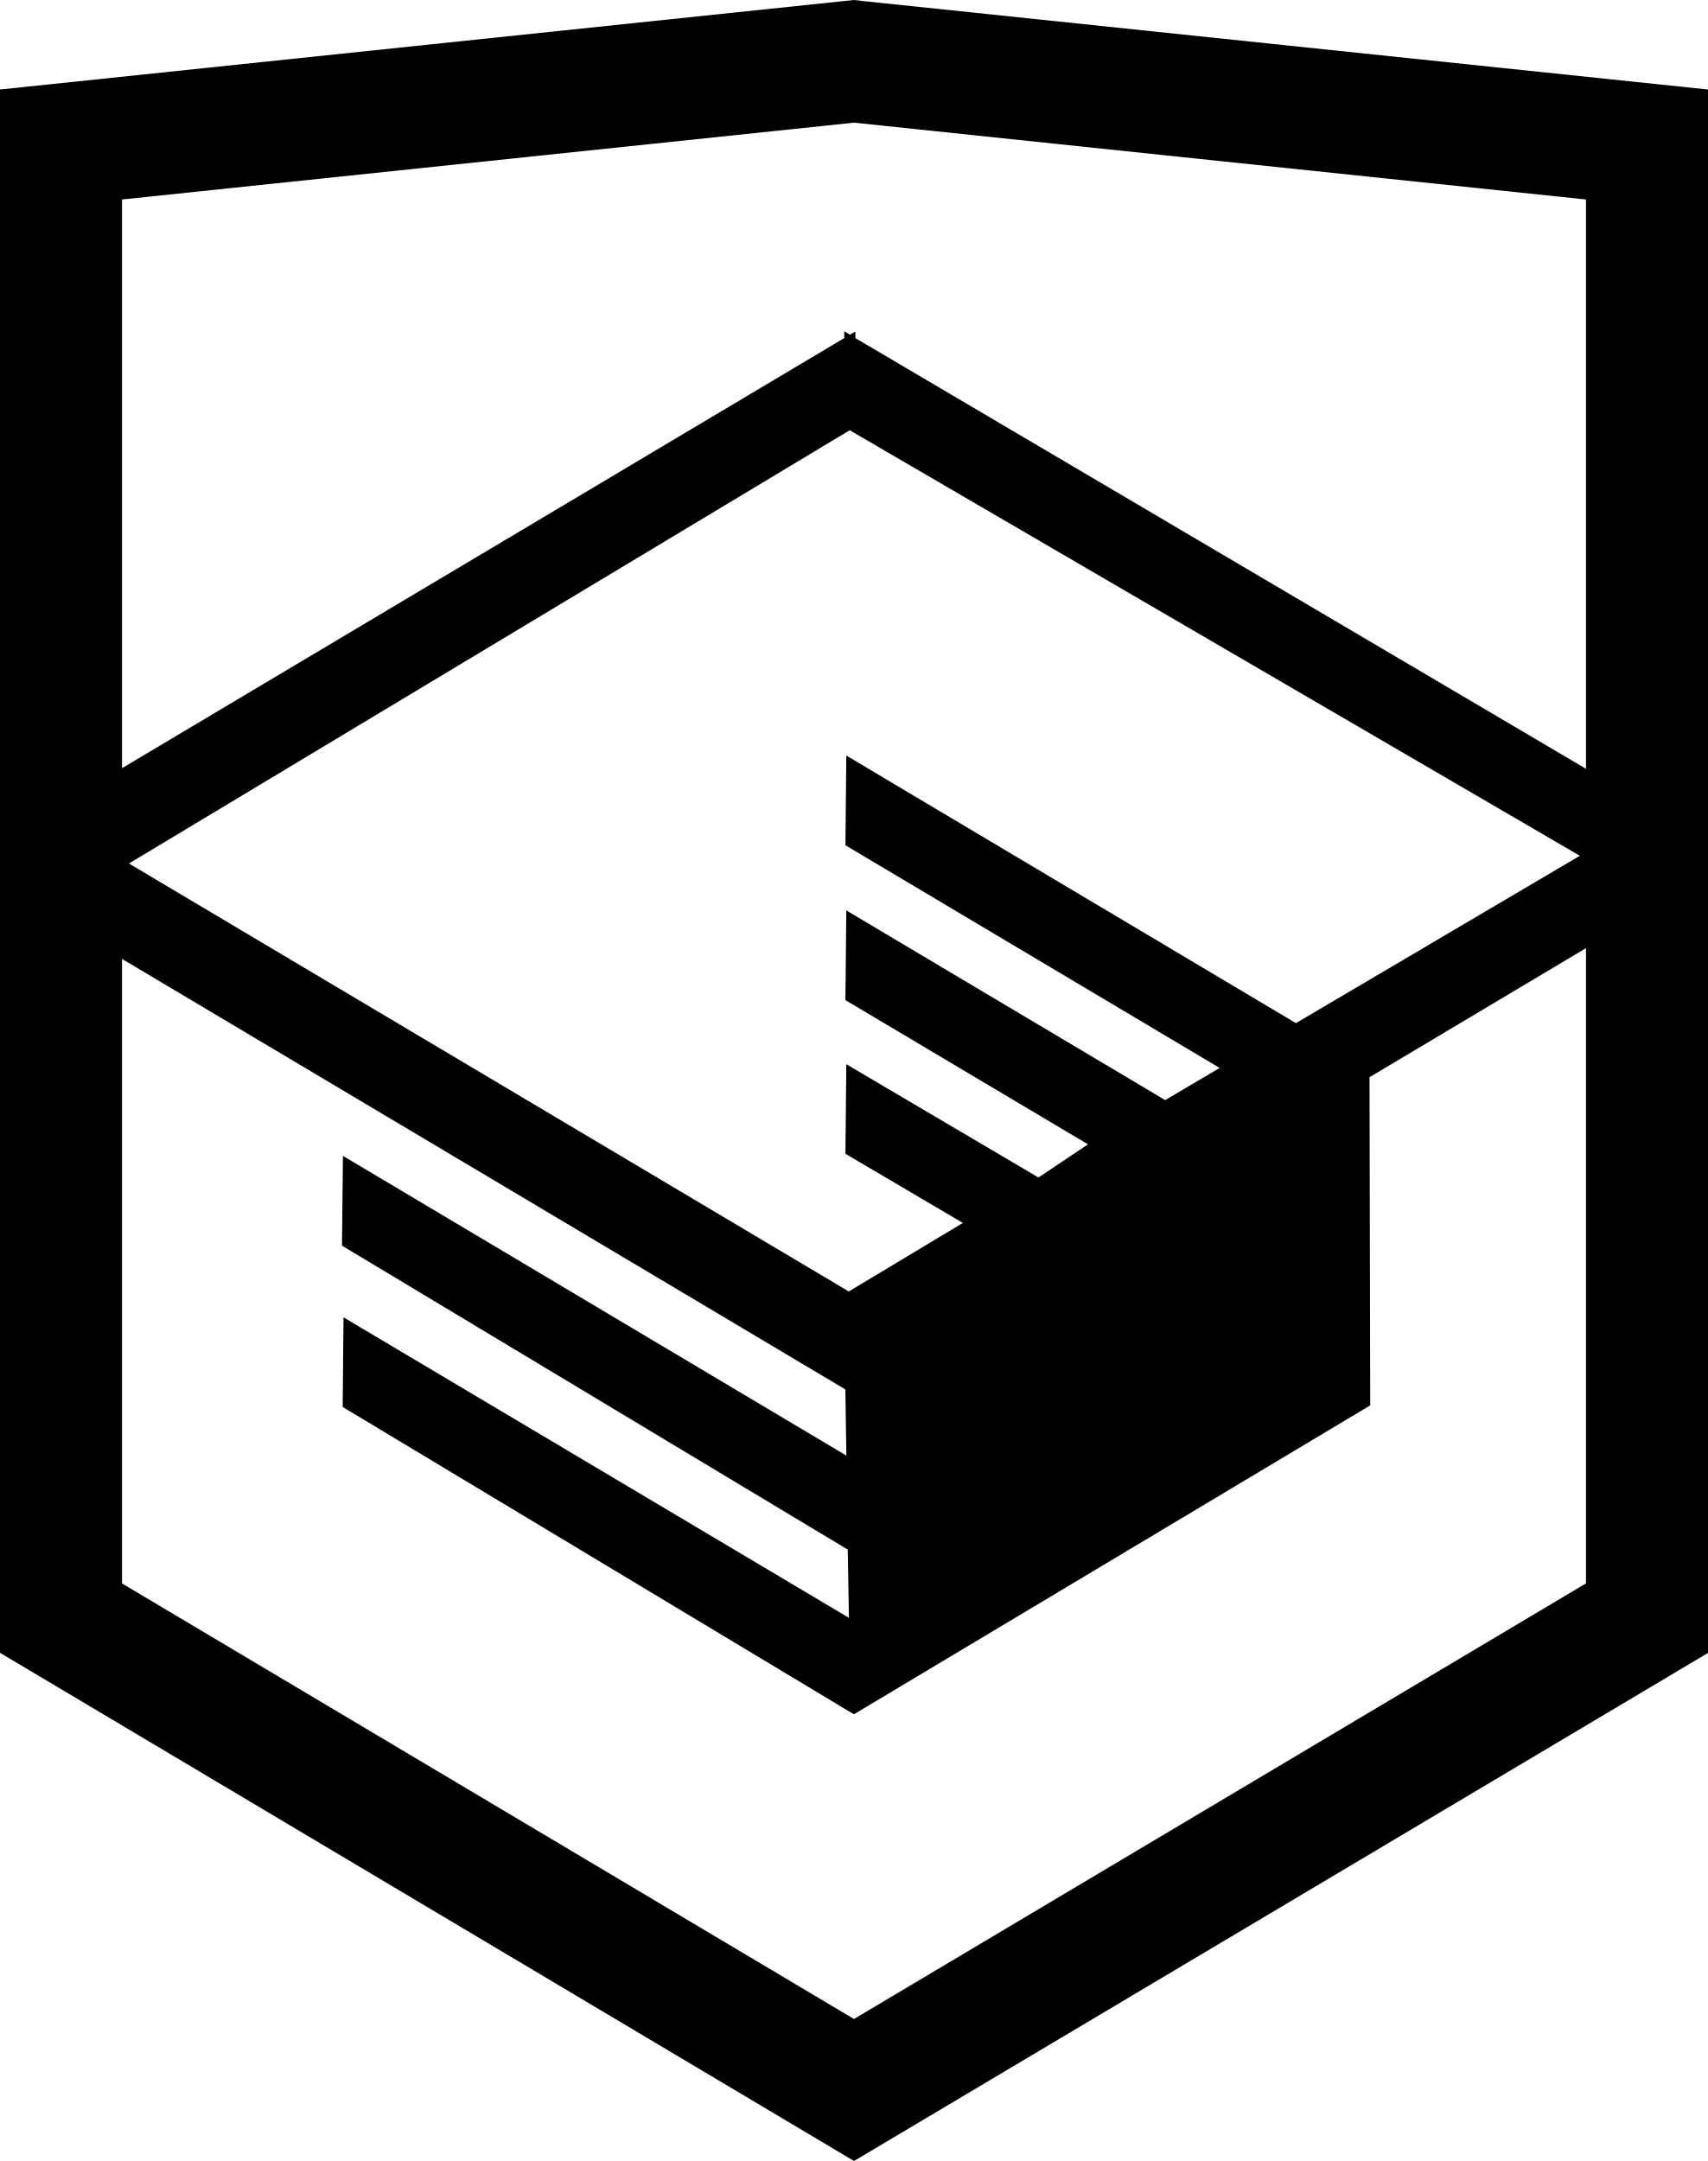
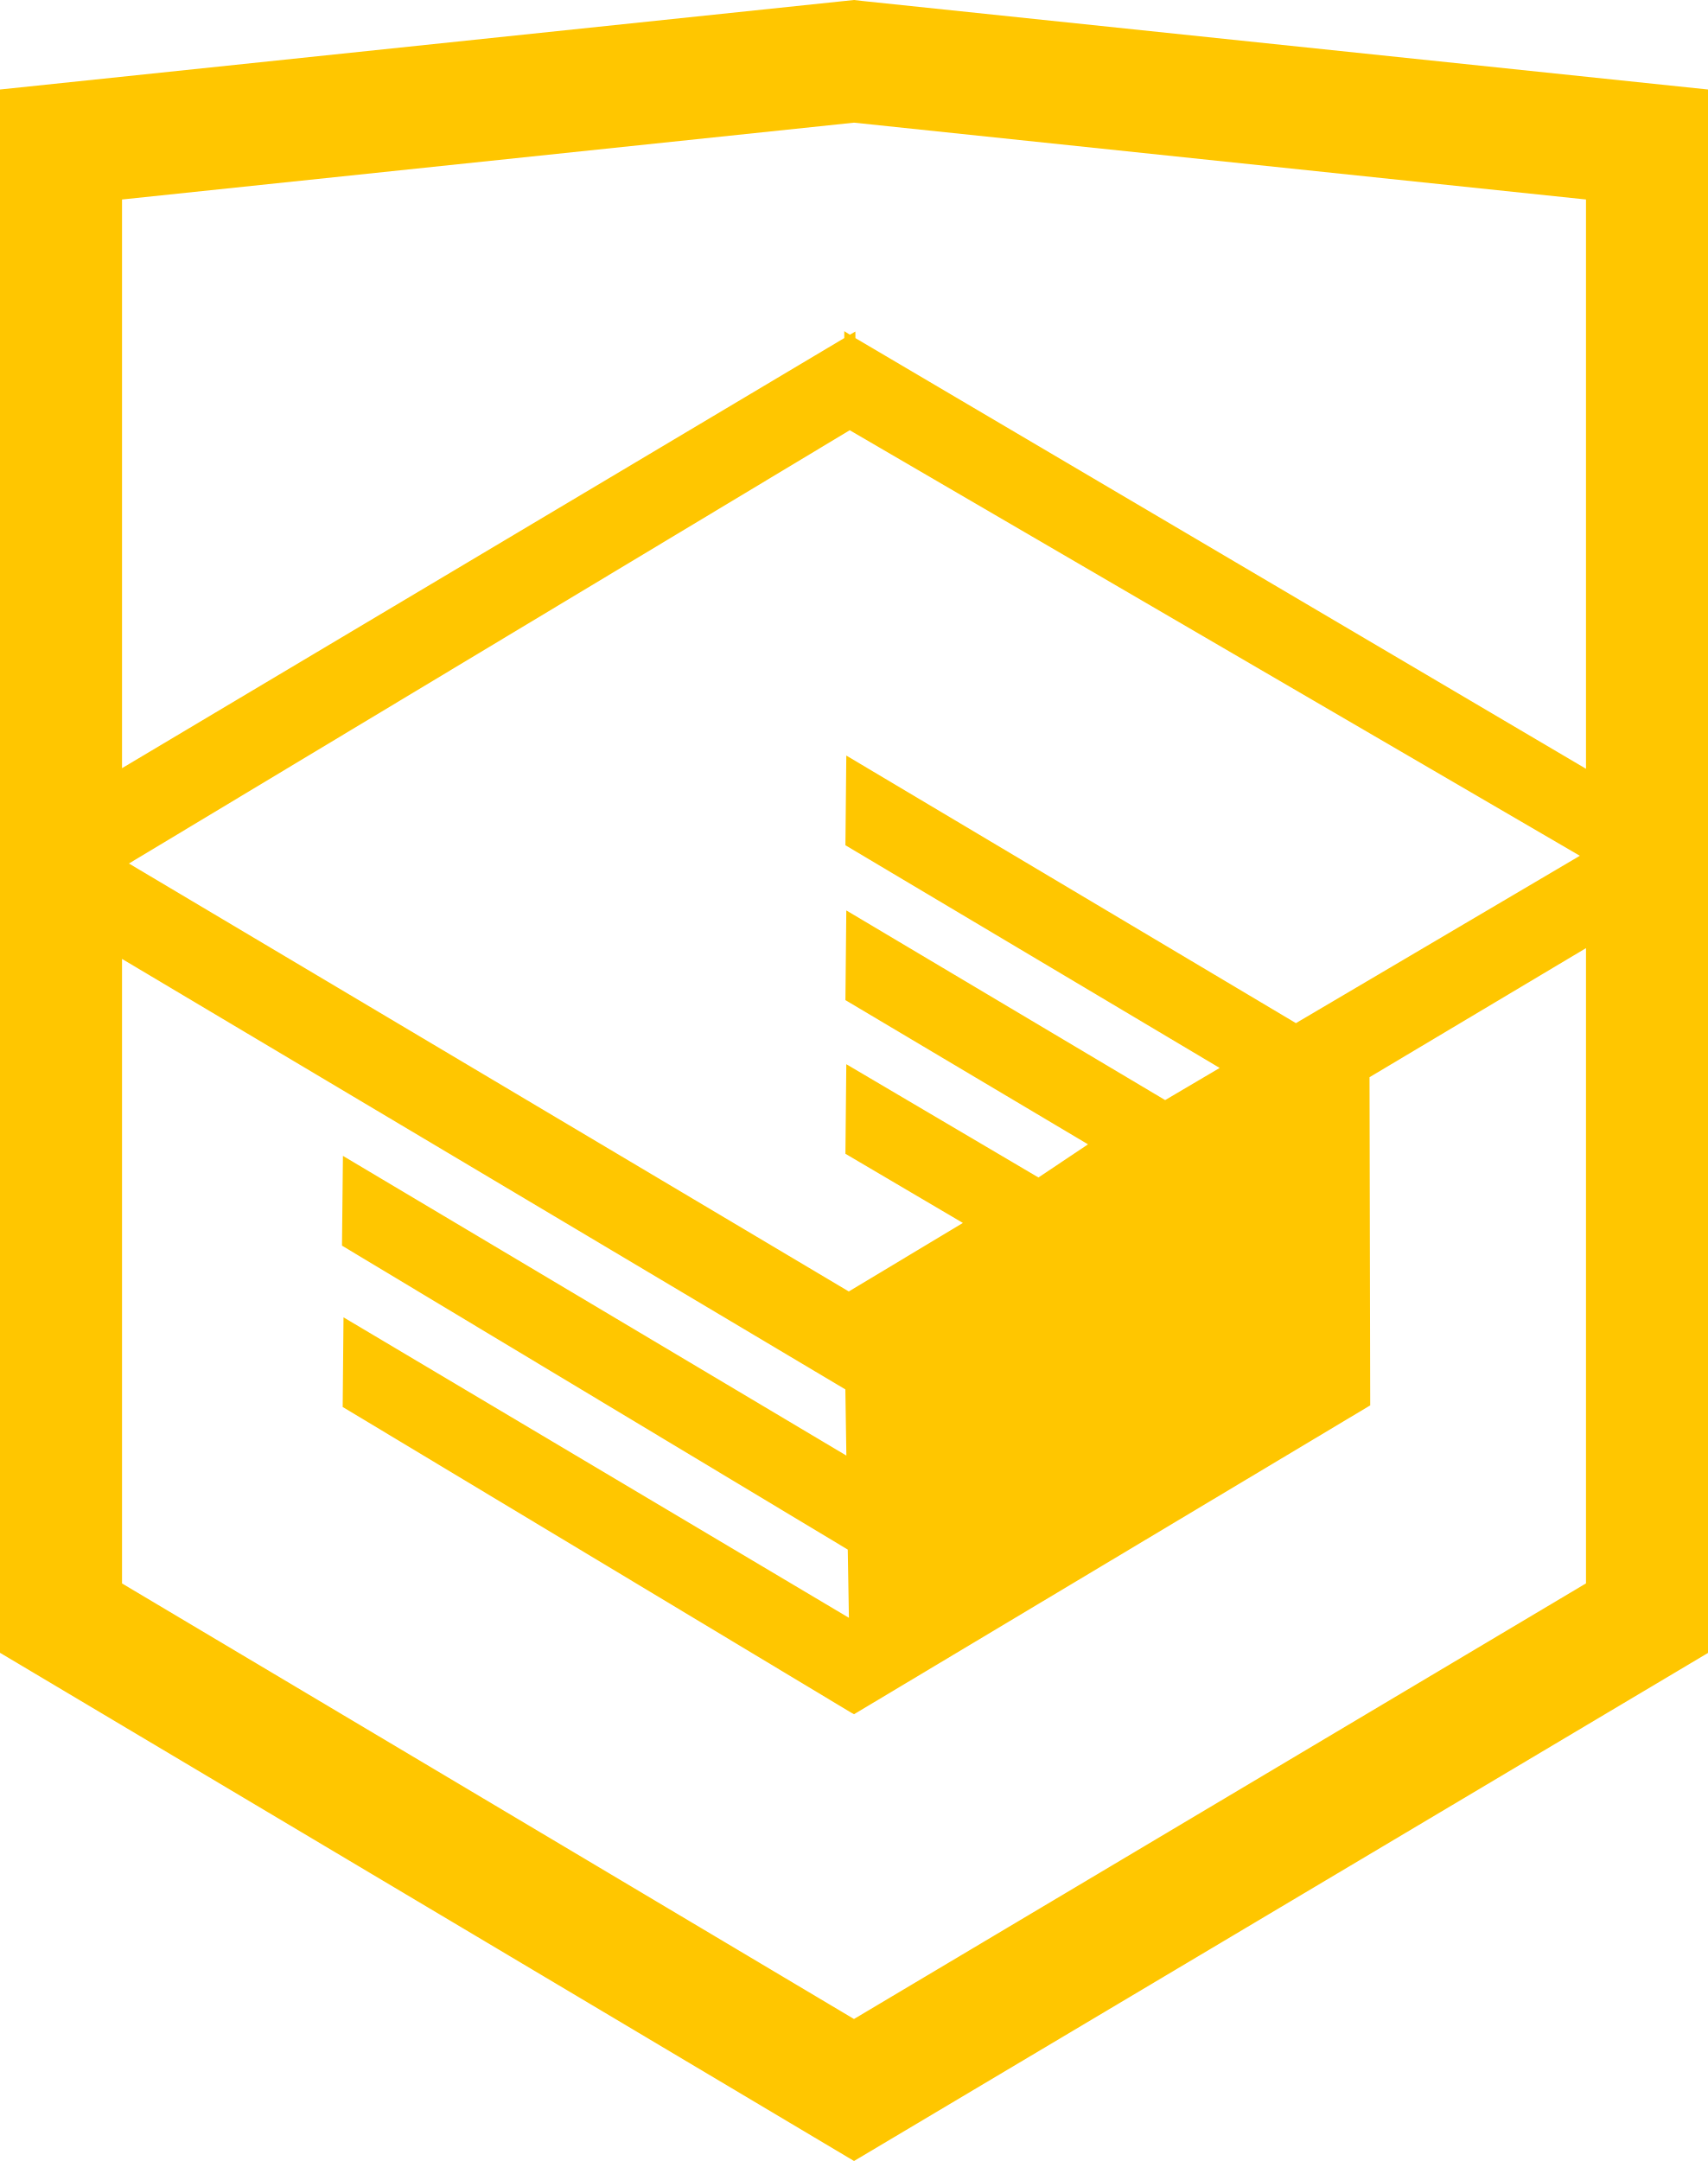
- <svg xmlns="http://www.w3.org/2000/svg" version="1.1" id="Layer_1" x="0px" y="0px" width="26.943px" height="34.09px" viewBox="0 0 26.943 34.09" enable-background="new 0 0 26.943 34.09" xml:space="preserve">
+ <svg xmlns="http://www.w3.org/2000/svg" fill="#ffc600" version="1.1" id="Layer_1" x="0px" y="0px" width="26.943px" height="34.09px" viewBox="0 0 26.943 34.09" enable-background="new 0 0 26.943 34.09" xml:space="preserve">
  <path d="M13.62,0.017L13.472,0L0,1.412v24.661l13.473,8.017l13.43-7.99l0.042-0.025V1.412L13.62,0.017z M25.019,12.127L13.495,5.334 L13.494,5.23l-0.087,0.05l-0.088-0.056v0.109L1.925,12.118V3.147l11.548-1.212l11.547,1.212V12.127z M13.405,6.787L24.923,13.5 l-4.479,2.64l-7.093-4.221l-0.014,1.415l5.904,3.513l-0.86,0.507l-5.03-2.992l-0.014,1.415l3.827,2.275l-0.782,0.523l-3.031-1.787 l-0.014,1.413l1.853,1.091l-1.8,1.081L2.034,13.622L13.405,6.787z M1.925,15.127l11.411,6.791l0.016,1.044L5.41,18.234L5.395,19.65 l7.979,4.795l0.018,1.076l-7.973-4.74l-0.013,1.414l8.021,4.822l0.046,0.025l8.143-4.872l-0.011-5.177l3.415-2.036v10.021 L13.472,31.85L1.925,24.979V15.127z" />
</svg>
